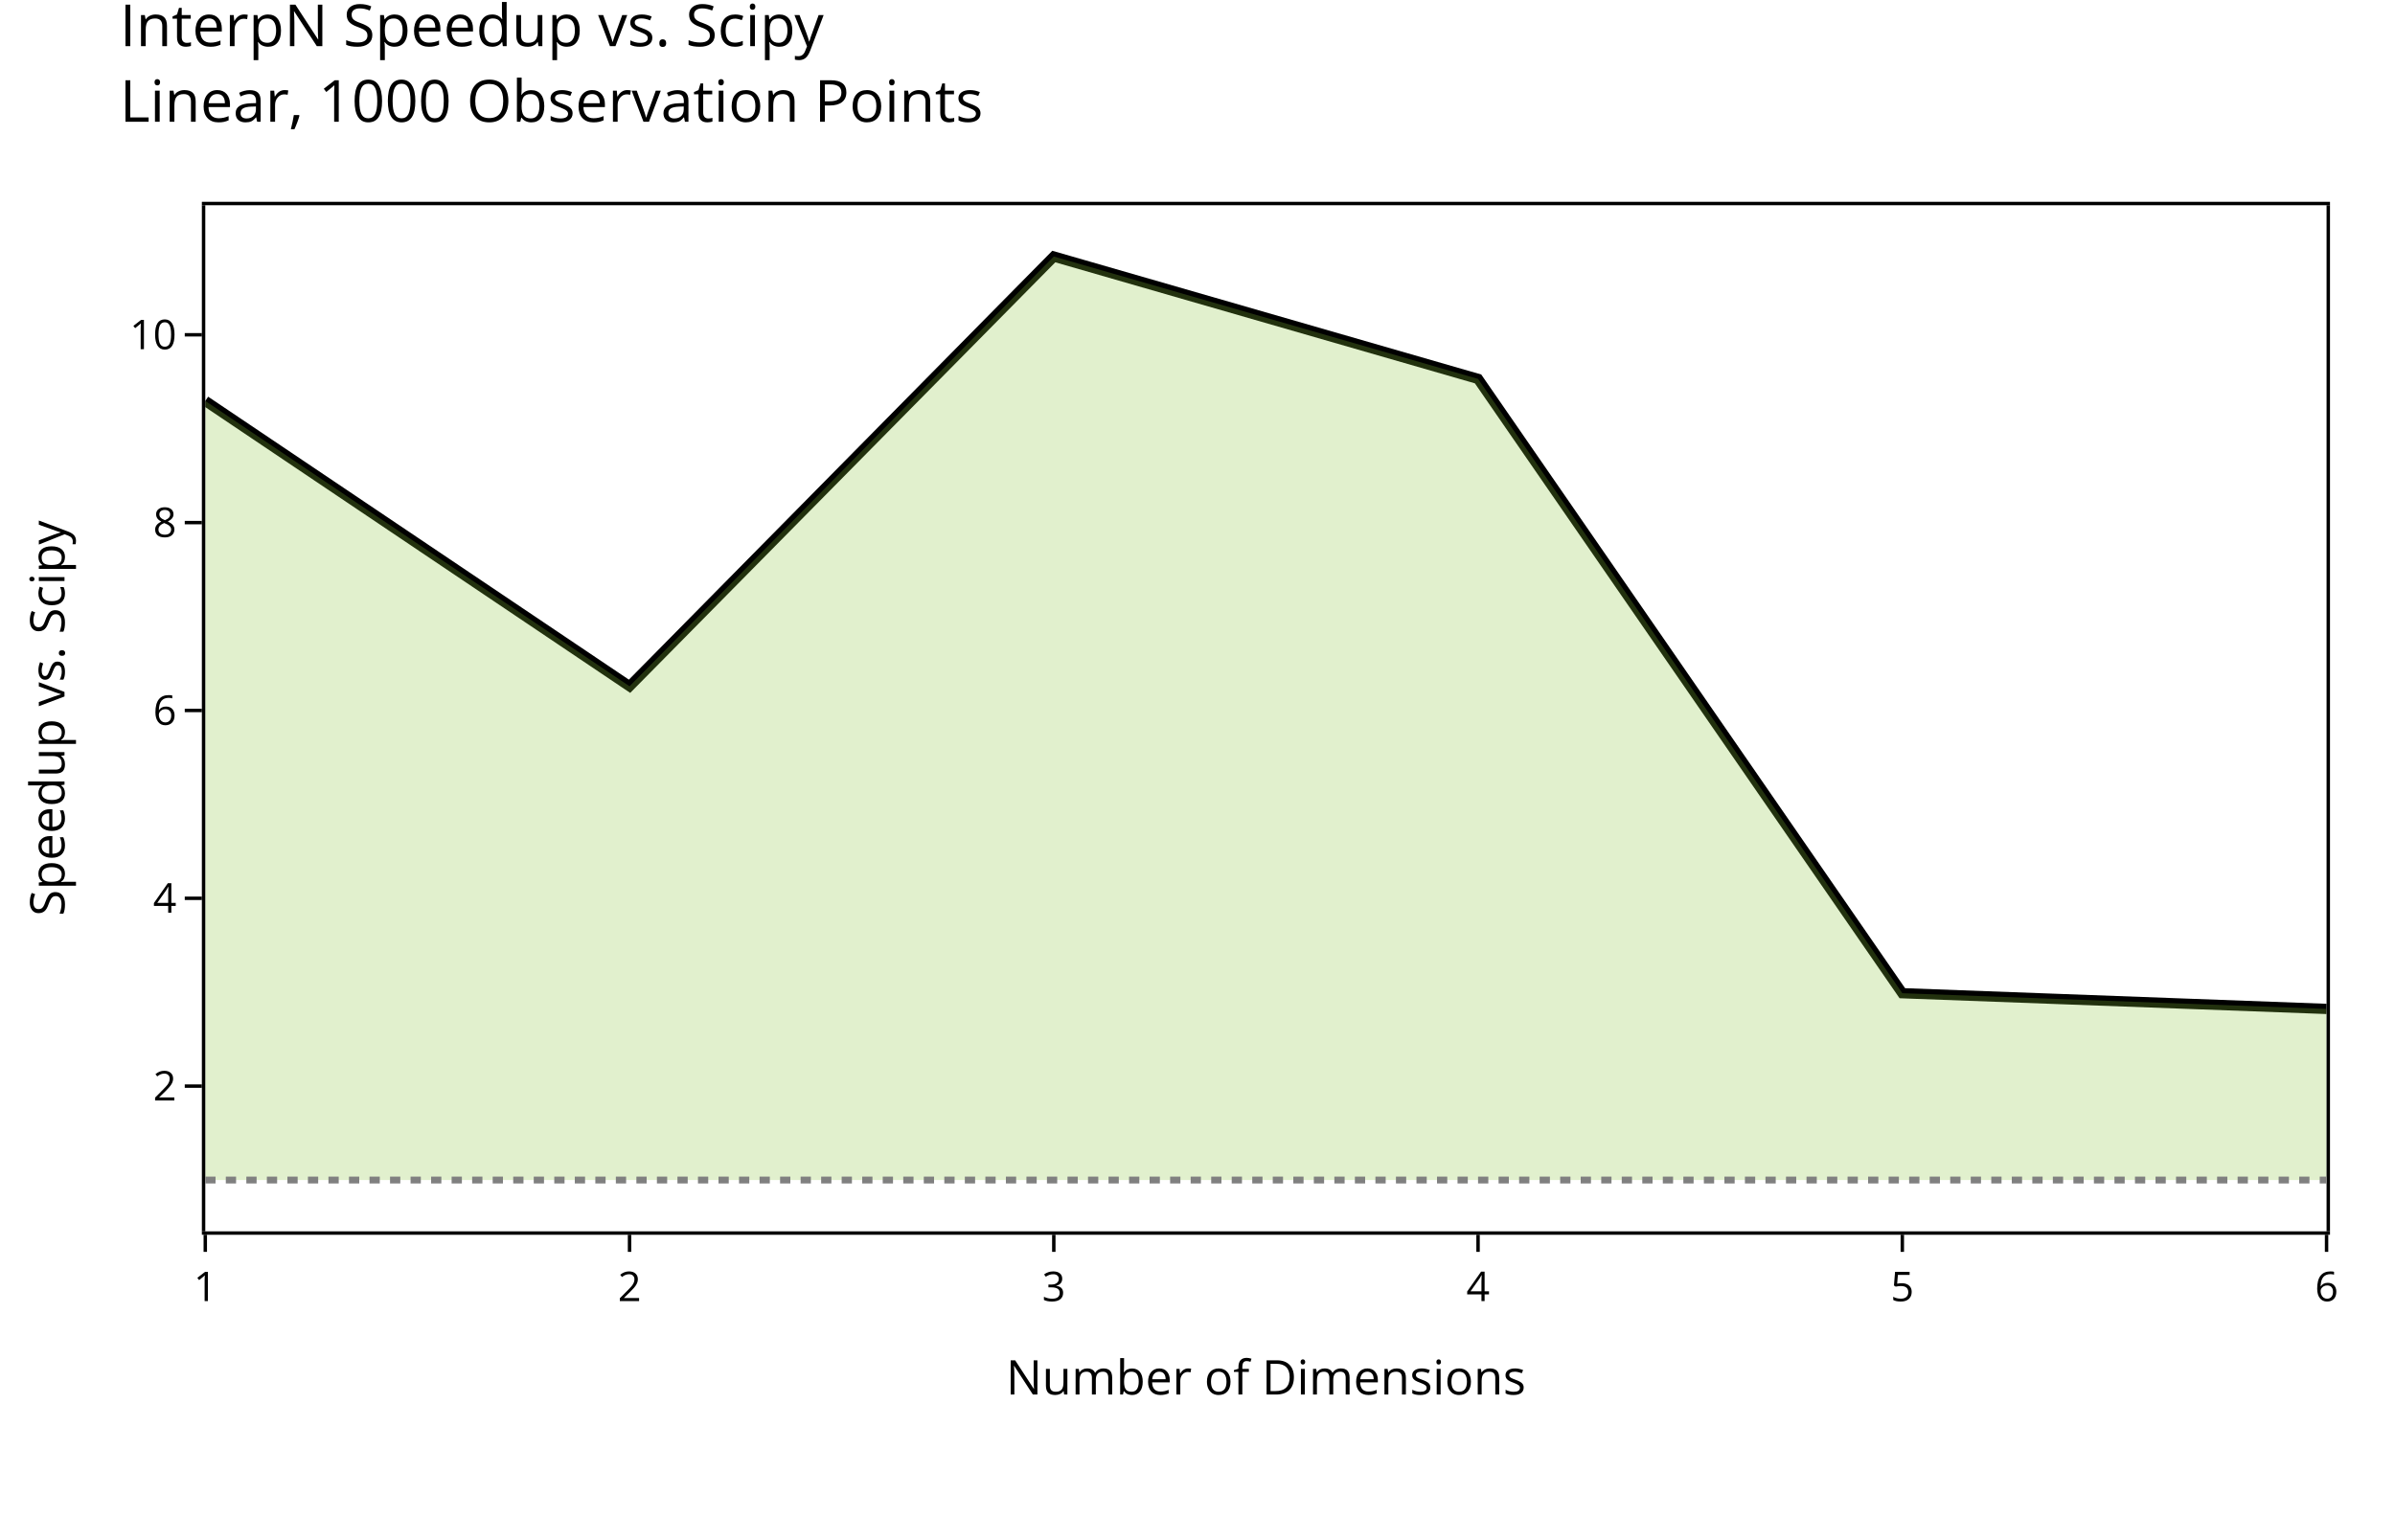
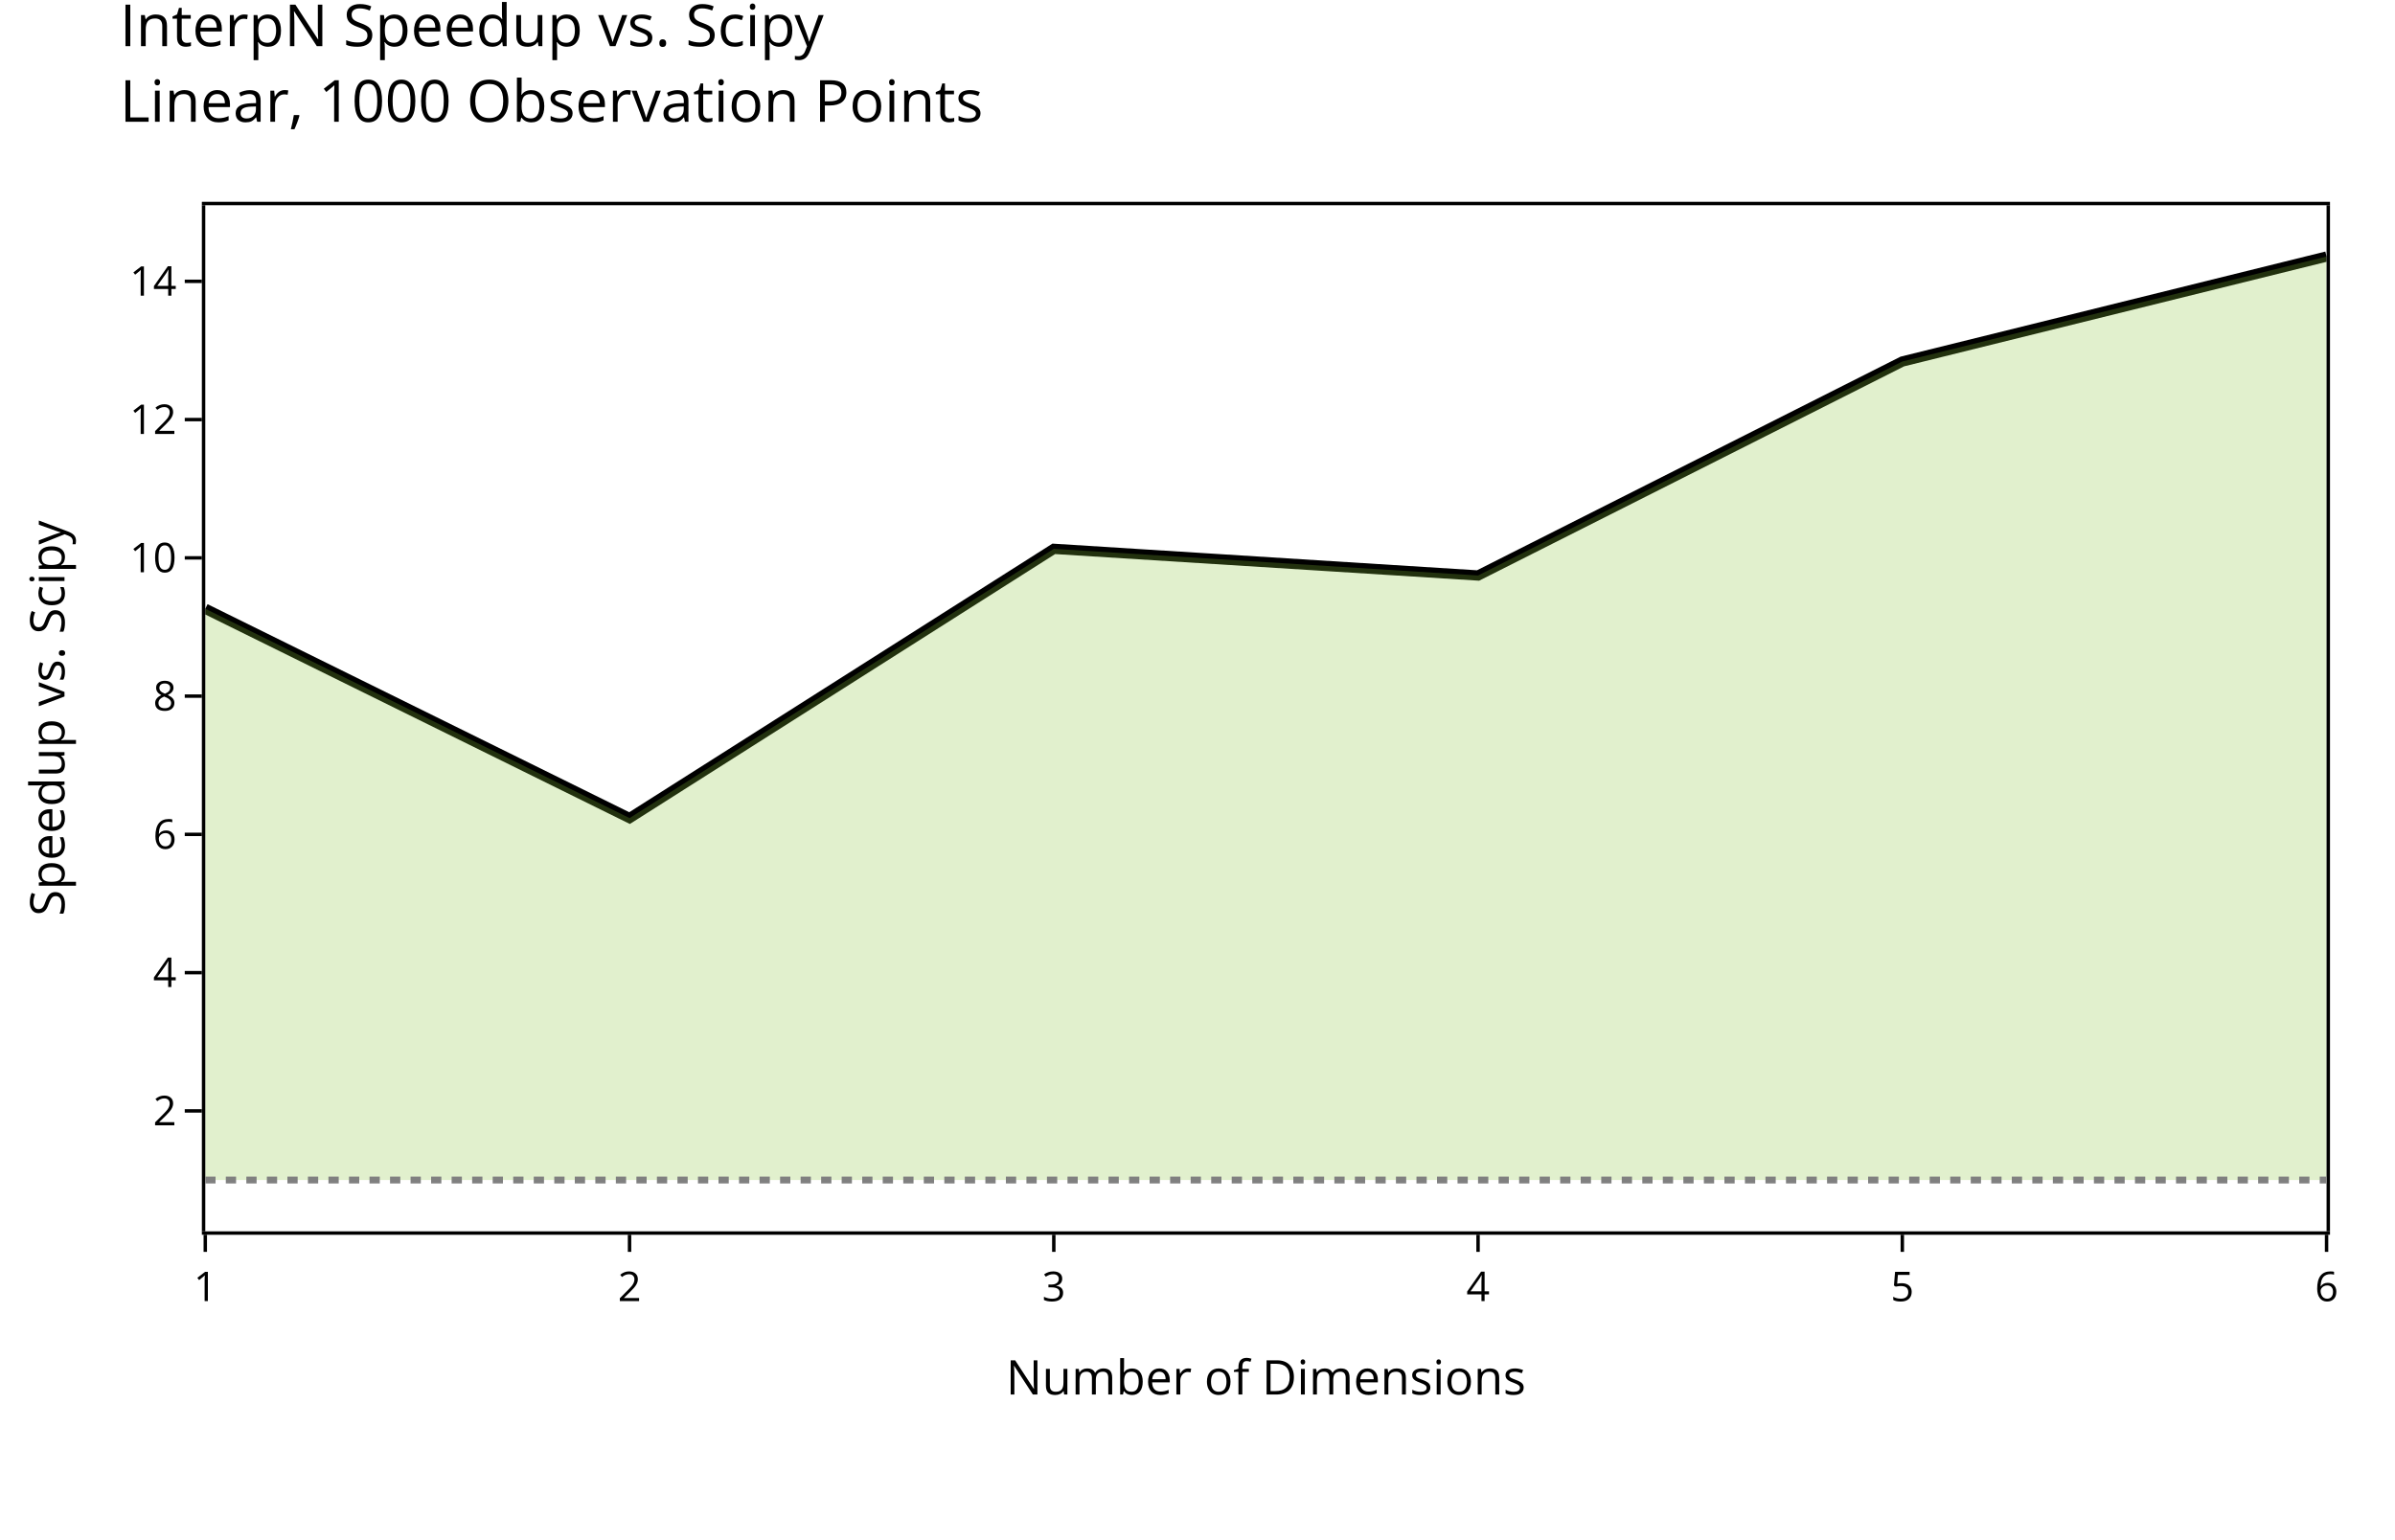
<svg xmlns="http://www.w3.org/2000/svg" class="main-svg" width="700" height="450" style="" viewBox="0 0 700 450">
  <rect x="0" y="0" width="700" height="450" style="fill: rgb(0, 0, 0); fill-opacity: 0;" />
-   <defs id="defs-289dd0">
+   <defs id="defs-57fb84">
    <g class="clips">
-       <clipPath id="clip289dd0xyplot" class="plotclip">
+       <clipPath id="clip57fb84xyplot" class="plotclip">
        <rect width="620" height="300" />
      </clipPath>
-       <clipPath class="axesclip" id="clip289dd0x">
+       <clipPath class="axesclip" id="clip57fb84x">
        <rect x="60" y="0" width="620" height="450" />
      </clipPath>
-       <clipPath class="axesclip" id="clip289dd0y">
+       <clipPath class="axesclip" id="clip57fb84y">
        <rect x="0" y="60" width="700" height="300" />
      </clipPath>
-       <clipPath class="axesclip" id="clip289dd0xy">
+       <clipPath class="axesclip" id="clip57fb84xy">
        <rect x="60" y="60" width="620" height="300" />
      </clipPath>
    </g>
    <g class="gradients" />
    <g class="patterns" />
  </defs>
  <g class="bglayer">
    <rect class="bg" x="60" y="60" width="620" height="300" style="fill: rgb(0, 0, 0); fill-opacity: 0; stroke-width: 0;" />
  </g>
  <g class="layer-below">
    <g class="imagelayer" />
    <g class="shapelayer" />
  </g>
  <g class="cartesianlayer">
    <g class="subplot xy">
      <g class="layer-subplot">
        <g class="shapelayer" />
        <g class="imagelayer" />
      </g>
      <g class="minor-gridlayer">
        <g class="x" />
        <g class="y" />
      </g>
      <g class="gridlayer">
        <g class="x" />
        <g class="y" />
      </g>
      <g class="zerolinelayer" />
      <g class="layer-between">
        <g class="shapelayer" />
        <g class="imagelayer" />
      </g>
      <path class="xlines-below" />
      <path class="ylines-below" />
      <g class="overlines-below" />
      <g class="xaxislayer-below" />
      <g class="yaxislayer-below" />
      <g class="overaxes-below" />
      <g class="overplot">
-         <g class="xy" transform="translate(60,60)" clip-path="url(#clip289dd0xyplot)">
+         <g class="xy" transform="translate(60,60)" clip-path="url(#clip57fb84xyplot)">
          <g class="scatterlayer mlayer">
-             <g class="trace scatter traceb3c71a" style="stroke-miterlimit: 2; opacity: 1;">
+             <g class="trace scatter trace1b0fbe" style="stroke-miterlimit: 2; opacity: 1;">
              <g class="fills" />
              <g class="errorbars" />
              <g class="lines">
-                 <path class="js-line" d="M0,57.22L124,140.64L248,15L372,50.78L496,230.38L620,234.97" style="vector-effect: none; fill: none; stroke: rgb(0, 0, 0); stroke-opacity: 1; stroke-width: 3px; opacity: 1;" />
+                 <path class="js-line" d="M0,117.98L124,179.18L248,100.46L372,108.25L496,45.69L620,15" style="vector-effect: none; fill: none; stroke: rgb(0, 0, 0); stroke-opacity: 1; stroke-width: 3px; opacity: 1;" />
              </g>
              <g class="points" />
              <g class="text" />
            </g>
-             <g class="trace scatter trace09e068" style="stroke-miterlimit: 2; opacity: 1;">
+             <g class="trace scatter tracea9974a" style="stroke-miterlimit: 2; opacity: 1;">
              <g class="fills">
                <g>
-                   <path class="js-fill" d="M0,57.22L124,140.64L248,15L372,50.78L496,230.38L620,234.97L620,285L0,285Z" style="fill: rgb(139, 196, 59); fill-opacity: 0.25; stroke-width: 0;" />
+                   <path class="js-fill" d="M0,117.98L124,179.18L248,100.46L372,108.25L496,45.69L620,15L620,285L0,285Z" style="fill: rgb(139, 196, 59); fill-opacity: 0.25; stroke-width: 0;" />
                </g>
              </g>
              <g class="errorbars" />
              <g class="lines">
-                 <path class="js-line" d="M0,57.22L124,140.64L248,15L372,50.78L496,230.38L620,234.97L620,285L0,285" style="vector-effect: none; fill: none; stroke: rgb(239, 85, 59); stroke-opacity: 1; stroke-width: 0px; opacity: 1;" />
+                 <path class="js-line" d="M0,117.98L124,179.18L248,100.46L372,108.25L496,45.69L620,15L620,285L0,285" style="vector-effect: none; fill: none; stroke: rgb(239, 85, 59); stroke-opacity: 1; stroke-width: 0px; opacity: 1;" />
              </g>
              <g class="points" />
              <g class="text" />
            </g>
          </g>
        </g>
      </g>
      <path class="xlines-above crisp" d="M59,360.5H681M59,59.5H681" style="fill: none; stroke-width: 1px; stroke: rgb(0, 0, 0); stroke-opacity: 1;" />
      <path class="ylines-above crisp" d="M59.5,60V360M680.5,60V360" style="fill: none; stroke-width: 1px; stroke: rgb(0, 0, 0); stroke-opacity: 1;" />
      <g class="overlines-above" />
      <g class="xaxislayer-above">
        <path class="xtick ticks crisp" d="M0,361v5" transform="translate(60,0)" style="stroke: rgb(0, 0, 0); stroke-opacity: 1; stroke-width: 1px;" />
        <path class="xtick ticks crisp" d="M0,361v5" transform="translate(184,0)" style="stroke: rgb(0, 0, 0); stroke-opacity: 1; stroke-width: 1px;" />
        <path class="xtick ticks crisp" d="M0,361v5" transform="translate(308,0)" style="stroke: rgb(0, 0, 0); stroke-opacity: 1; stroke-width: 1px;" />
        <path class="xtick ticks crisp" d="M0,361v5" transform="translate(432,0)" style="stroke: rgb(0, 0, 0); stroke-opacity: 1; stroke-width: 1px;" />
        <path class="xtick ticks crisp" d="M0,361v5" transform="translate(556,0)" style="stroke: rgb(0, 0, 0); stroke-opacity: 1; stroke-width: 1px;" />
        <path class="xtick ticks crisp" d="M0,361v5" transform="translate(680,0)" style="stroke: rgb(0, 0, 0); stroke-opacity: 1; stroke-width: 1px;" />
        <g class="xtick">
          <text text-anchor="middle" x="0" y="380.4" transform="translate(60,0)" style="font-family: 'Open Sans', verdana, arial, sans-serif; font-size: 12px; fill: rgb(0, 0, 0); fill-opacity: 1; white-space: pre; opacity: 1;">1</text>
        </g>
        <g class="xtick">
          <text text-anchor="middle" x="0" y="380.4" style="font-family: 'Open Sans', verdana, arial, sans-serif; font-size: 12px; fill: rgb(0, 0, 0); fill-opacity: 1; white-space: pre; opacity: 1;" transform="translate(184,0)">2</text>
        </g>
        <g class="xtick">
          <text text-anchor="middle" x="0" y="380.4" style="font-family: 'Open Sans', verdana, arial, sans-serif; font-size: 12px; fill: rgb(0, 0, 0); fill-opacity: 1; white-space: pre; opacity: 1;" transform="translate(308,0)">3</text>
        </g>
        <g class="xtick">
          <text text-anchor="middle" x="0" y="380.4" style="font-family: 'Open Sans', verdana, arial, sans-serif; font-size: 12px; fill: rgb(0, 0, 0); fill-opacity: 1; white-space: pre; opacity: 1;" transform="translate(432,0)">4</text>
        </g>
        <g class="xtick">
          <text text-anchor="middle" x="0" y="380.4" style="font-family: 'Open Sans', verdana, arial, sans-serif; font-size: 12px; fill: rgb(0, 0, 0); fill-opacity: 1; white-space: pre; opacity: 1;" transform="translate(556,0)">5</text>
        </g>
        <g class="xtick">
          <text text-anchor="middle" x="0" y="380.4" style="font-family: 'Open Sans', verdana, arial, sans-serif; font-size: 12px; fill: rgb(0, 0, 0); fill-opacity: 1; white-space: pre; opacity: 1;" transform="translate(680,0)">6</text>
        </g>
      </g>
      <g class="yaxislayer-above">
-         <path class="ytick ticks crisp" d="M59,0h-5" transform="translate(0,317.54)" style="stroke: rgb(0, 0, 0); stroke-opacity: 1; stroke-width: 1px;" />
-         <path class="ytick ticks crisp" d="M59,0h-5" transform="translate(0,262.63)" style="stroke: rgb(0, 0, 0); stroke-opacity: 1; stroke-width: 1px;" />
-         <path class="ytick ticks crisp" d="M59,0h-5" transform="translate(0,207.71)" style="stroke: rgb(0, 0, 0); stroke-opacity: 1; stroke-width: 1px;" />
-         <path class="ytick ticks crisp" d="M59,0h-5" transform="translate(0,152.79)" style="stroke: rgb(0, 0, 0); stroke-opacity: 1; stroke-width: 1px;" />
-         <path class="ytick ticks crisp" d="M59,0h-5" transform="translate(0,97.88)" style="stroke: rgb(0, 0, 0); stroke-opacity: 1; stroke-width: 1px;" />
+         <path class="ytick ticks crisp" d="M59,0h-5" transform="translate(0,324.79)" style="stroke: rgb(0, 0, 0); stroke-opacity: 1; stroke-width: 1px;" />
+         <path class="ytick ticks crisp" d="M59,0h-5" transform="translate(0,284.37)" style="stroke: rgb(0, 0, 0); stroke-opacity: 1; stroke-width: 1px;" />
+         <path class="ytick ticks crisp" d="M59,0h-5" transform="translate(0,243.94)" style="stroke: rgb(0, 0, 0); stroke-opacity: 1; stroke-width: 1px;" />
+         <path class="ytick ticks crisp" d="M59,0h-5" transform="translate(0,203.52)" style="stroke: rgb(0, 0, 0); stroke-opacity: 1; stroke-width: 1px;" />
+         <path class="ytick ticks crisp" d="M59,0h-5" transform="translate(0,163.1)" style="stroke: rgb(0, 0, 0); stroke-opacity: 1; stroke-width: 1px;" />
+         <path class="ytick ticks crisp" d="M59,0h-5" transform="translate(0,122.67)" style="stroke: rgb(0, 0, 0); stroke-opacity: 1; stroke-width: 1px;" />
+         <path class="ytick ticks crisp" d="M59,0h-5" transform="translate(0,82.25)" style="stroke: rgb(0, 0, 0); stroke-opacity: 1; stroke-width: 1px;" />
        <g class="ytick">
-           <text text-anchor="end" x="51.6" y="4.2" transform="translate(0,317.54)" style="font-family: 'Open Sans', verdana, arial, sans-serif; font-size: 12px; fill: rgb(0, 0, 0); fill-opacity: 1; white-space: pre; opacity: 1;">2</text>
+           <text text-anchor="end" x="51.6" y="4.2" transform="translate(0,324.79)" style="font-family: 'Open Sans', verdana, arial, sans-serif; font-size: 12px; fill: rgb(0, 0, 0); fill-opacity: 1; white-space: pre; opacity: 1;">2</text>
        </g>
        <g class="ytick">
-           <text text-anchor="end" x="51.6" y="4.2" style="font-family: 'Open Sans', verdana, arial, sans-serif; font-size: 12px; fill: rgb(0, 0, 0); fill-opacity: 1; white-space: pre; opacity: 1;" transform="translate(0,262.63)">4</text>
+           <text text-anchor="end" x="51.6" y="4.2" style="font-family: 'Open Sans', verdana, arial, sans-serif; font-size: 12px; fill: rgb(0, 0, 0); fill-opacity: 1; white-space: pre; opacity: 1;" transform="translate(0,284.37)">4</text>
        </g>
        <g class="ytick">
-           <text text-anchor="end" x="51.6" y="4.2" style="font-family: 'Open Sans', verdana, arial, sans-serif; font-size: 12px; fill: rgb(0, 0, 0); fill-opacity: 1; white-space: pre; opacity: 1;" transform="translate(0,207.71)">6</text>
+           <text text-anchor="end" x="51.6" y="4.2" style="font-family: 'Open Sans', verdana, arial, sans-serif; font-size: 12px; fill: rgb(0, 0, 0); fill-opacity: 1; white-space: pre; opacity: 1;" transform="translate(0,243.94)">6</text>
        </g>
        <g class="ytick">
-           <text text-anchor="end" x="51.6" y="4.2" style="font-family: 'Open Sans', verdana, arial, sans-serif; font-size: 12px; fill: rgb(0, 0, 0); fill-opacity: 1; white-space: pre; opacity: 1;" transform="translate(0,152.79)">8</text>
+           <text text-anchor="end" x="51.6" y="4.2" style="font-family: 'Open Sans', verdana, arial, sans-serif; font-size: 12px; fill: rgb(0, 0, 0); fill-opacity: 1; white-space: pre; opacity: 1;" transform="translate(0,203.52)">8</text>
        </g>
        <g class="ytick">
-           <text text-anchor="end" x="51.6" y="4.2" style="font-family: 'Open Sans', verdana, arial, sans-serif; font-size: 12px; fill: rgb(0, 0, 0); fill-opacity: 1; white-space: pre; opacity: 1;" transform="translate(0,97.88)">10</text>
+           <text text-anchor="end" x="51.6" y="4.2" style="font-family: 'Open Sans', verdana, arial, sans-serif; font-size: 12px; fill: rgb(0, 0, 0); fill-opacity: 1; white-space: pre; opacity: 1;" transform="translate(0,163.1)">10</text>
+         </g>
+         <g class="ytick">
+           <text text-anchor="end" x="51.6" y="4.2" style="font-family: 'Open Sans', verdana, arial, sans-serif; font-size: 12px; fill: rgb(0, 0, 0); fill-opacity: 1; white-space: pre; opacity: 1;" transform="translate(0,122.67)">12</text>
+         </g>
+         <g class="ytick">
+           <text text-anchor="end" x="51.6" y="4.2" style="font-family: 'Open Sans', verdana, arial, sans-serif; font-size: 12px; fill: rgb(0, 0, 0); fill-opacity: 1; white-space: pre; opacity: 1;" transform="translate(0,82.25)">14</text>
        </g>
      </g>
      <g class="overaxes-above" />
    </g>
  </g>
  <g class="polarlayer" />
  <g class="smithlayer" />
  <g class="ternarylayer" />
  <g class="geolayer" />
  <g class="funnelarealayer" />
  <g class="pielayer" />
  <g class="iciclelayer" />
  <g class="treemaplayer" />
  <g class="sunburstlayer" />
  <g class="glimages" />
-   <defs id="topdefs-289dd0">
+   <defs id="topdefs-57fb84">
    <g class="clips" />
  </defs>
  <g class="layer-above">
    <g class="imagelayer" />
    <g class="shapelayer">
-       <g class="shape-group" data-index="0" clip-path="url(#clip289dd0y)">
+       <g class="shape-group" data-index="0" clip-path="url(#clip57fb84y)">
        <path data-index="0" fill-rule="evenodd" d="M60,345L680,345" style="opacity: 1; stroke: rgb(128, 128, 128); stroke-opacity: 1; fill: rgb(0, 0, 0); fill-opacity: 0; stroke-dasharray: 3px, 3px; stroke-width: 2px;" />
      </g>
    </g>
  </g>
  <g class="infolayer">
    <g class="g-gtitle">
      <text class="gtitle" x="35" y="13.5" text-anchor="start" dy="0.7em" style="opacity: 1; font-family: 'Open Sans', verdana, arial, sans-serif; font-size: 17px; fill: rgb(0, 0, 0); fill-opacity: 1; white-space: pre;">
        <tspan class="line" dy="0em" x="35" y="13.5">InterpN Speedup vs. Scipy</tspan>
        <tspan class="line" dy="1.3em" x="35" y="13.5">Linear, 1000 Observation Points</tspan>
      </text>
    </g>
    <g class="g-xtitle">
      <text class="xtitle" x="370" y="407.706" text-anchor="middle" style="opacity: 1; font-family: 'Open Sans', verdana, arial, sans-serif; font-size: 14px; fill: rgb(0, 0, 0); fill-opacity: 1; white-space: pre;">Number of Dimensions</text>
    </g>
    <g class="g-ytitle">
      <text class="ytitle" transform="rotate(-90,18.85,210)" x="18.85" y="210" text-anchor="middle" style="opacity: 1; font-family: 'Open Sans', verdana, arial, sans-serif; font-size: 14px; fill: rgb(0, 0, 0); fill-opacity: 1; white-space: pre;">Speedup vs. Scipy</text>
    </g>
  </g>
</svg>
